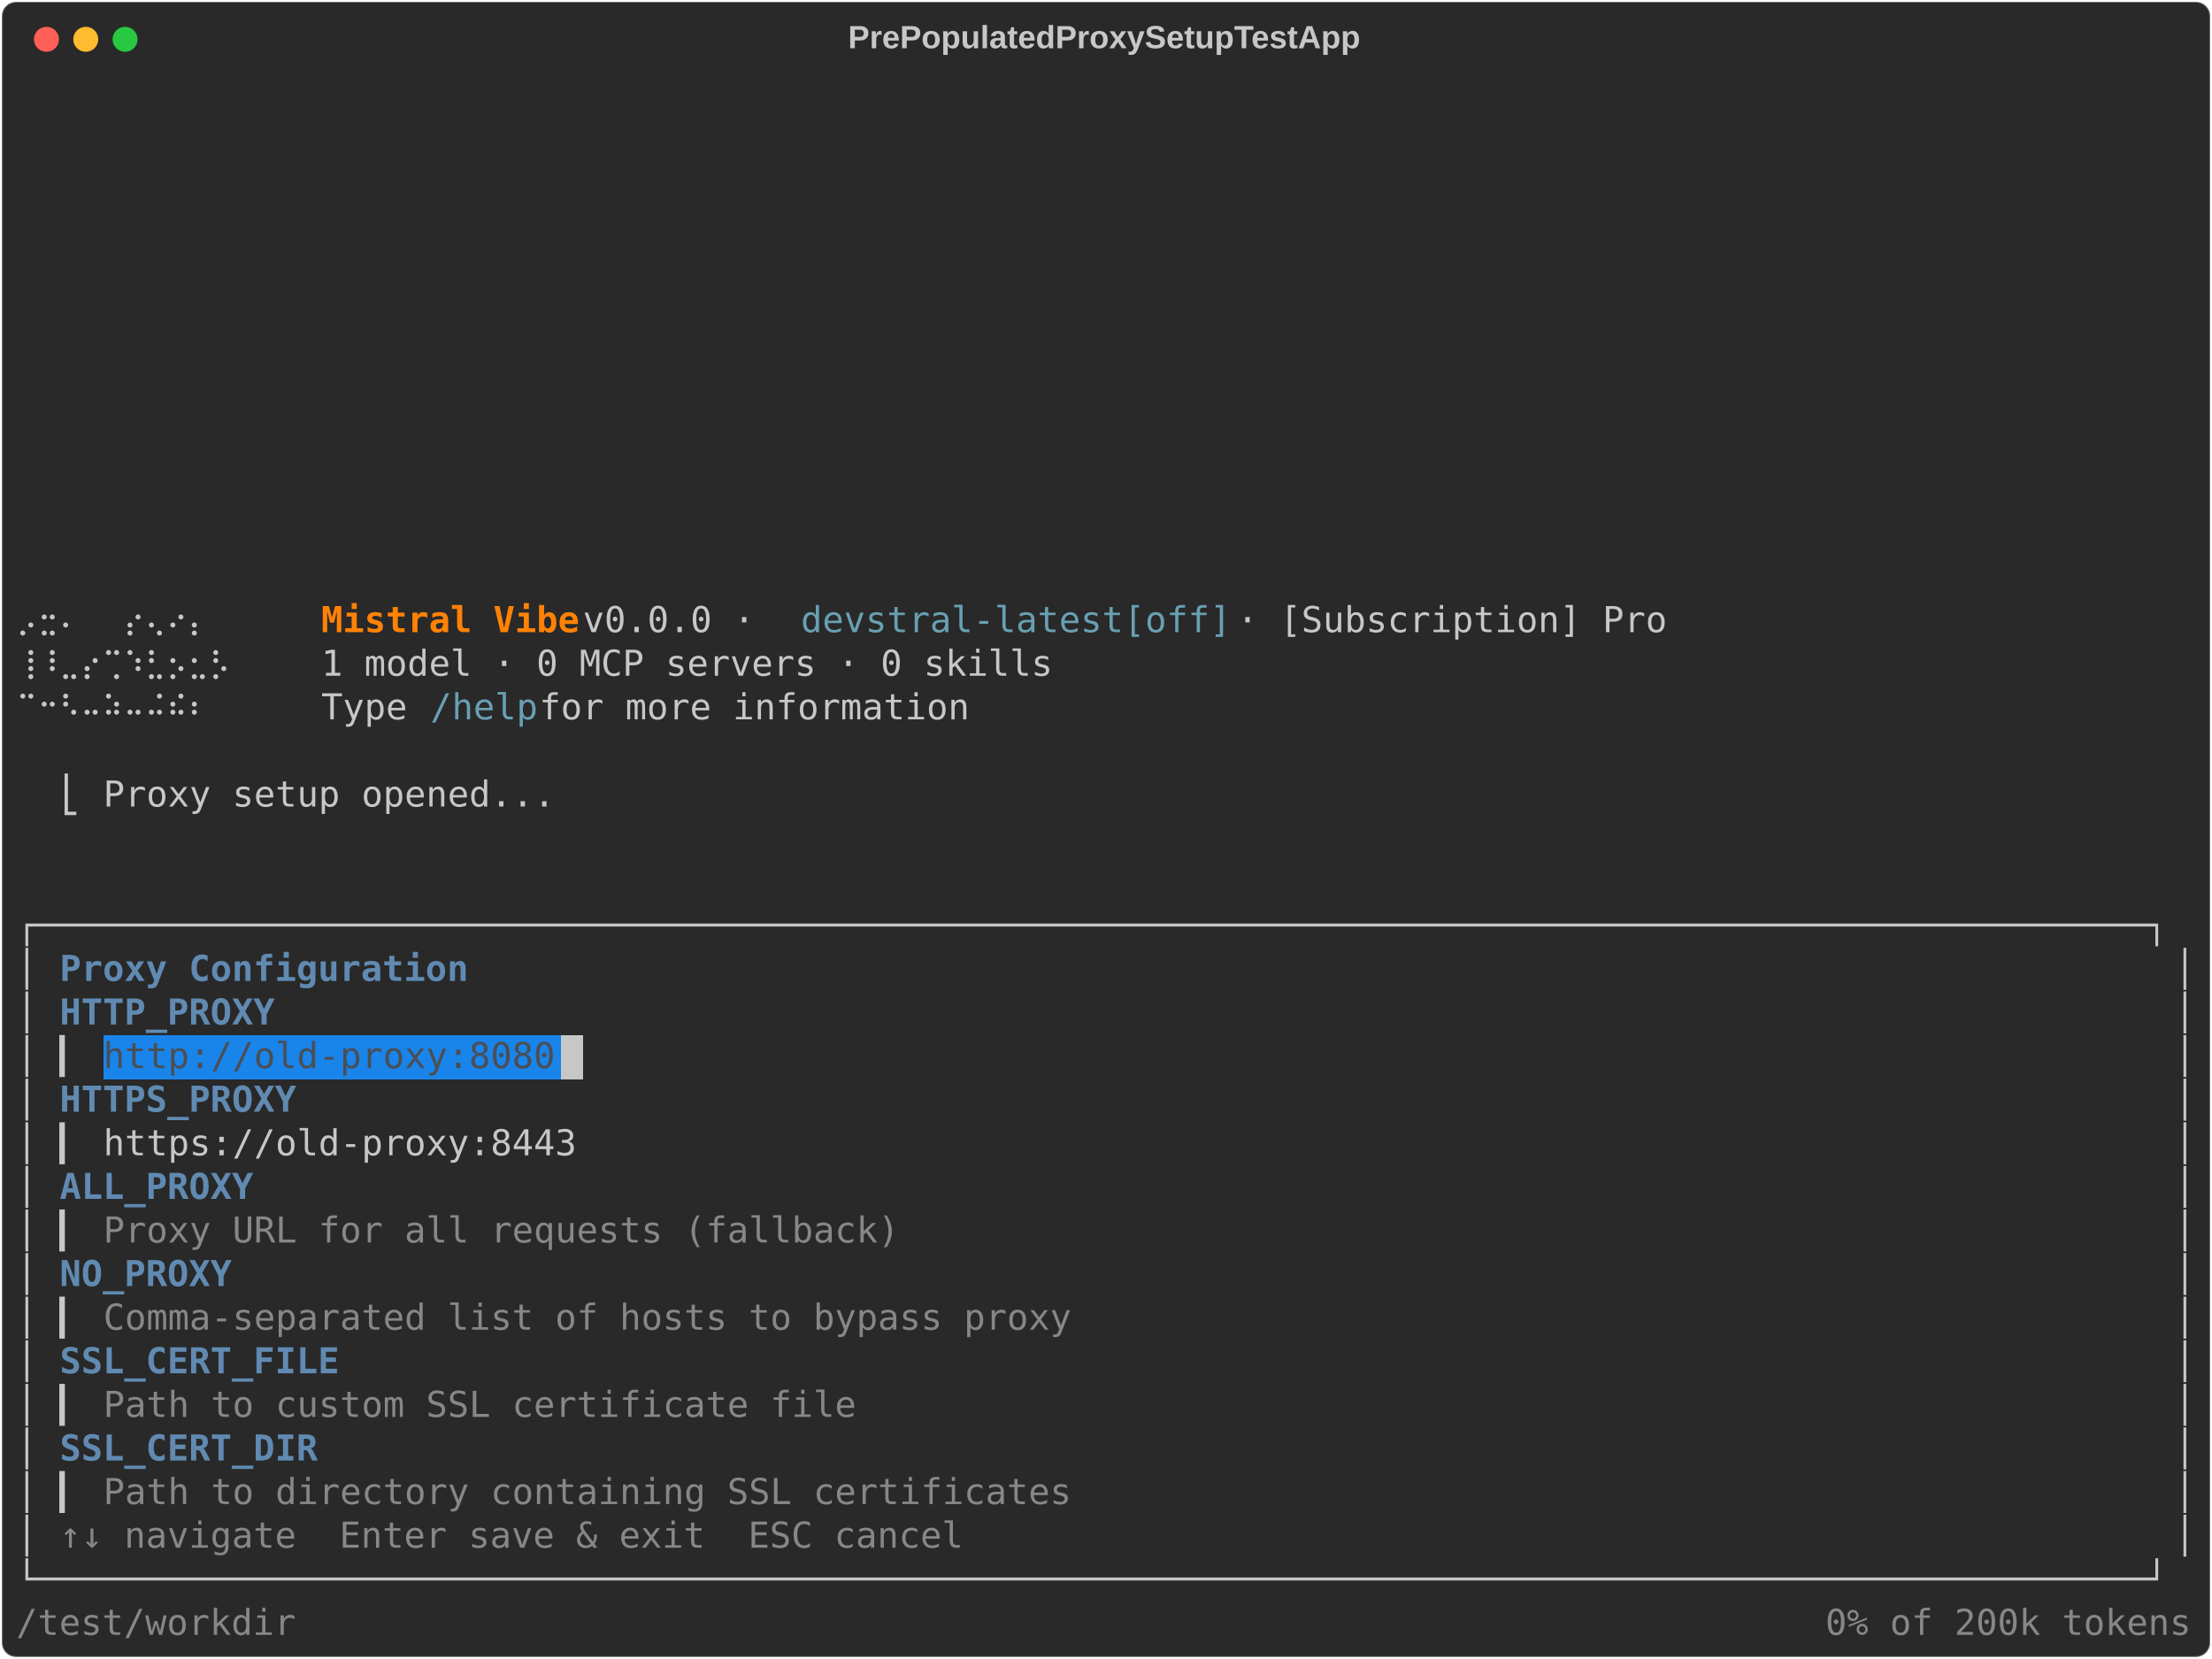
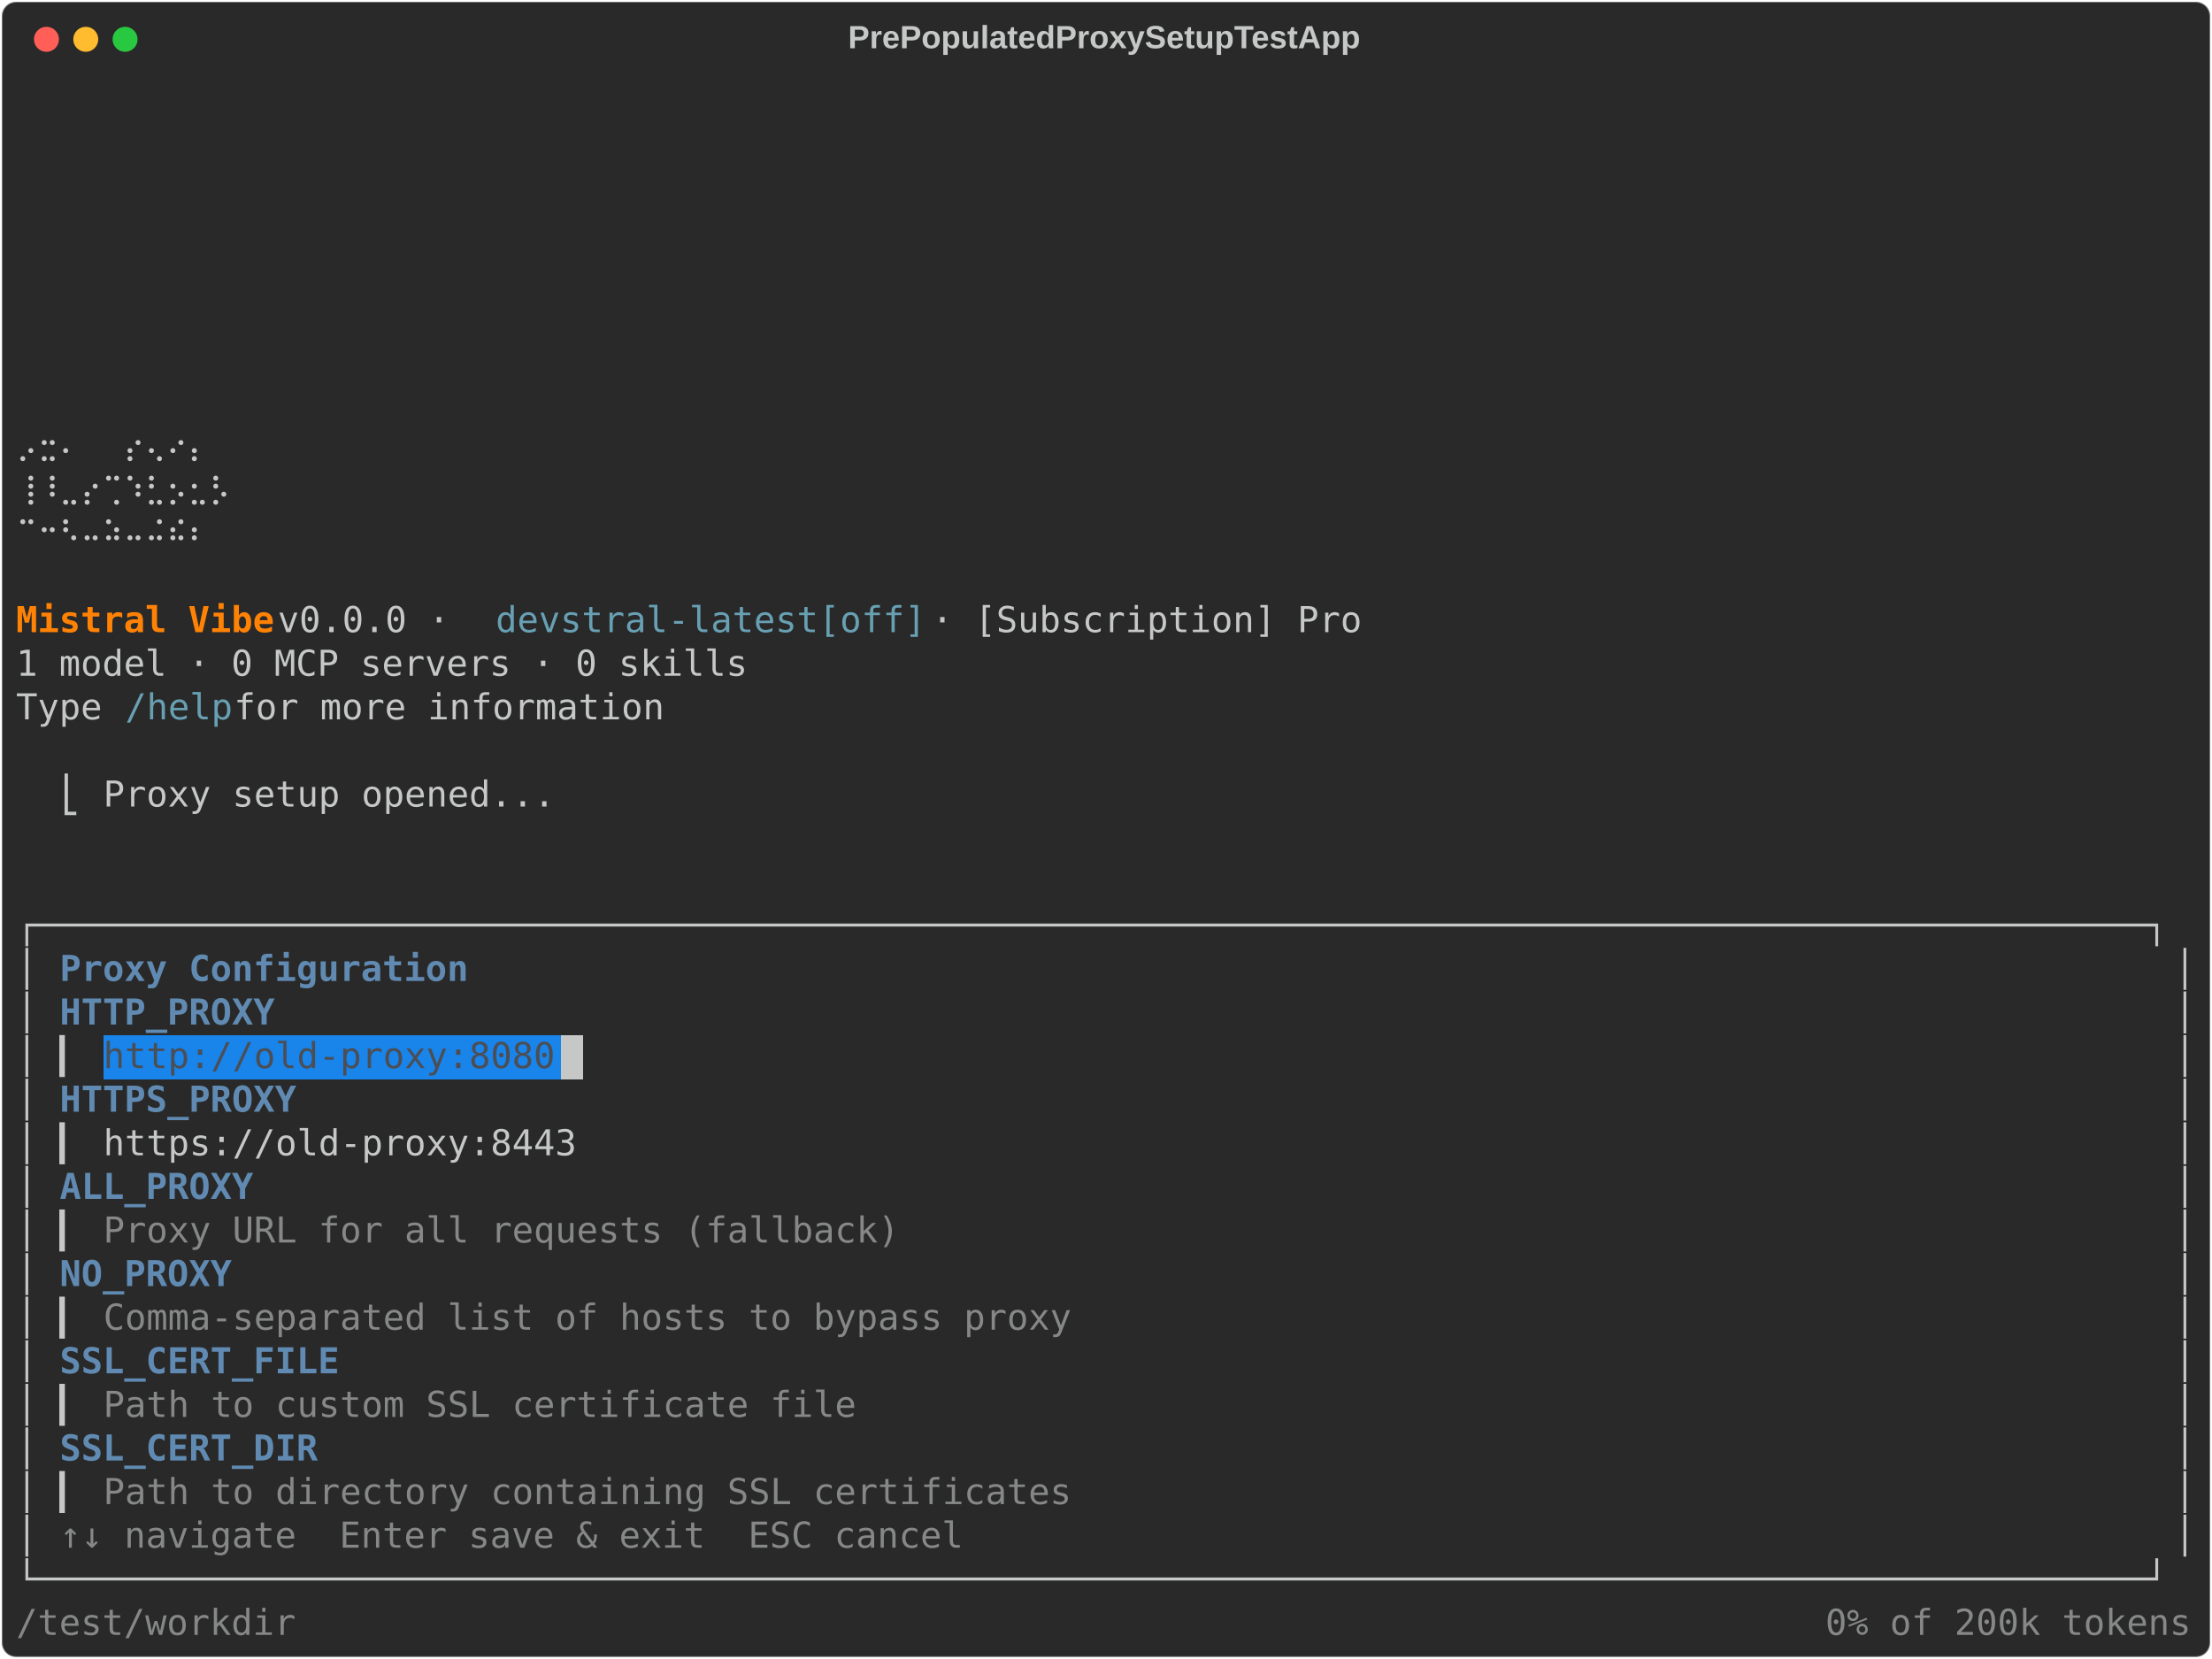
<svg xmlns="http://www.w3.org/2000/svg" class="rich-terminal" viewBox="0 0 1238 928.4">
  <style>

    @font-face {
        font-family: "Fira Code";
        src: local("FiraCode-Regular"),
                url("https://cdnjs.cloudflare.com/ajax/libs/firacode/6.2.0/woff2/FiraCode-Regular.woff2") format("woff2"),
                url("https://cdnjs.cloudflare.com/ajax/libs/firacode/6.2.0/woff/FiraCode-Regular.woff") format("woff");
        font-style: normal;
        font-weight: 400;
    }
    @font-face {
        font-family: "Fira Code";
        src: local("FiraCode-Bold"),
                url("https://cdnjs.cloudflare.com/ajax/libs/firacode/6.2.0/woff2/FiraCode-Bold.woff2") format("woff2"),
                url("https://cdnjs.cloudflare.com/ajax/libs/firacode/6.2.0/woff/FiraCode-Bold.woff") format("woff");
        font-style: bold;
        font-weight: 700;
    }

    .terminal-matrix {
        font-family: Fira Code, monospace;
        font-size: 20px;
        line-height: 24.4px;
        font-variant-east-asian: full-width;
    }

    .terminal-title {
        font-size: 18px;
        font-weight: bold;
        font-family: arial;
    }

    .terminal-r1 { fill: #c5c8c6 }
.terminal-r2 { fill: #ff8205;font-weight: bold }
.terminal-r3 { fill: #68a0b3 }
.terminal-r4 { fill: #608ab1;font-weight: bold }
.terminal-r5 { fill: #4b4e55 }
.terminal-r6 { fill: #868887 }
    </style>
  <defs>
    <clipPath id="terminal-clip-terminal">
      <rect x="0" y="0" width="1219.0" height="877.4" />
    </clipPath>
    <clipPath id="terminal-line-0">
      <rect x="0" y="1.5" width="1220" height="24.65" />
    </clipPath>
    <clipPath id="terminal-line-1">
      <rect x="0" y="25.9" width="1220" height="24.65" />
    </clipPath>
    <clipPath id="terminal-line-2">
      <rect x="0" y="50.3" width="1220" height="24.65" />
    </clipPath>
    <clipPath id="terminal-line-3">
      <rect x="0" y="74.7" width="1220" height="24.65" />
    </clipPath>
    <clipPath id="terminal-line-4">
      <rect x="0" y="99.1" width="1220" height="24.65" />
    </clipPath>
    <clipPath id="terminal-line-5">
      <rect x="0" y="123.5" width="1220" height="24.65" />
    </clipPath>
    <clipPath id="terminal-line-6">
      <rect x="0" y="147.9" width="1220" height="24.65" />
    </clipPath>
    <clipPath id="terminal-line-7">
      <rect x="0" y="172.3" width="1220" height="24.65" />
    </clipPath>
    <clipPath id="terminal-line-8">
      <rect x="0" y="196.7" width="1220" height="24.65" />
    </clipPath>
    <clipPath id="terminal-line-9">
      <rect x="0" y="221.1" width="1220" height="24.65" />
    </clipPath>
    <clipPath id="terminal-line-10">
      <rect x="0" y="245.5" width="1220" height="24.65" />
    </clipPath>
    <clipPath id="terminal-line-11">
      <rect x="0" y="269.9" width="1220" height="24.65" />
    </clipPath>
    <clipPath id="terminal-line-12">
      <rect x="0" y="294.3" width="1220" height="24.65" />
    </clipPath>
    <clipPath id="terminal-line-13">
      <rect x="0" y="318.7" width="1220" height="24.65" />
    </clipPath>
    <clipPath id="terminal-line-14">
      <rect x="0" y="343.1" width="1220" height="24.65" />
    </clipPath>
    <clipPath id="terminal-line-15">
      <rect x="0" y="367.5" width="1220" height="24.65" />
    </clipPath>
    <clipPath id="terminal-line-16">
      <rect x="0" y="391.9" width="1220" height="24.65" />
    </clipPath>
    <clipPath id="terminal-line-17">
      <rect x="0" y="416.3" width="1220" height="24.65" />
    </clipPath>
    <clipPath id="terminal-line-18">
      <rect x="0" y="440.7" width="1220" height="24.65" />
    </clipPath>
    <clipPath id="terminal-line-19">
      <rect x="0" y="465.1" width="1220" height="24.65" />
    </clipPath>
    <clipPath id="terminal-line-20">
      <rect x="0" y="489.5" width="1220" height="24.65" />
    </clipPath>
    <clipPath id="terminal-line-21">
      <rect x="0" y="513.9" width="1220" height="24.65" />
    </clipPath>
    <clipPath id="terminal-line-22">
      <rect x="0" y="538.3" width="1220" height="24.65" />
    </clipPath>
    <clipPath id="terminal-line-23">
      <rect x="0" y="562.7" width="1220" height="24.65" />
    </clipPath>
    <clipPath id="terminal-line-24">
      <rect x="0" y="587.1" width="1220" height="24.65" />
    </clipPath>
    <clipPath id="terminal-line-25">
      <rect x="0" y="611.5" width="1220" height="24.65" />
    </clipPath>
    <clipPath id="terminal-line-26">
      <rect x="0" y="635.9" width="1220" height="24.65" />
    </clipPath>
    <clipPath id="terminal-line-27">
      <rect x="0" y="660.3" width="1220" height="24.65" />
    </clipPath>
    <clipPath id="terminal-line-28">
      <rect x="0" y="684.7" width="1220" height="24.65" />
    </clipPath>
    <clipPath id="terminal-line-29">
      <rect x="0" y="709.1" width="1220" height="24.65" />
    </clipPath>
    <clipPath id="terminal-line-30">
      <rect x="0" y="733.5" width="1220" height="24.65" />
    </clipPath>
    <clipPath id="terminal-line-31">
      <rect x="0" y="757.9" width="1220" height="24.65" />
    </clipPath>
    <clipPath id="terminal-line-32">
      <rect x="0" y="782.3" width="1220" height="24.65" />
    </clipPath>
    <clipPath id="terminal-line-33">
      <rect x="0" y="806.7" width="1220" height="24.65" />
    </clipPath>
    <clipPath id="terminal-line-34">
      <rect x="0" y="831.1" width="1220" height="24.65" />
    </clipPath>
  </defs>
  <rect fill="#292929" stroke="rgba(255,255,255,0.35)" stroke-width="1" x="1" y="1" width="1236" height="926.4" rx="8" />
  <text class="terminal-title" fill="#c5c8c6" text-anchor="middle" x="618" y="27">PrePopulatedProxySetupTestApp</text>
  <g transform="translate(26,22)">
    <circle cx="0" cy="0" r="7" fill="#ff5f57" />
    <circle cx="22" cy="0" r="7" fill="#febc2e" />
    <circle cx="44" cy="0" r="7" fill="#28c840" />
  </g>
  <g transform="translate(9, 41)" clip-path="url(#terminal-clip-terminal)">
    <rect fill="#1984e9" x="48.8" y="538.3" width="256.2" height="24.65" shape-rendering="crispEdges" />
    <rect fill="#c5c8c6" x="305" y="538.3" width="12.2" height="24.65" shape-rendering="crispEdges" />
    <g class="terminal-matrix">
      <text class="terminal-r1" x="1220" y="20" textLength="12.2" clip-path="url(#terminal-line-0)">
</text>
      <text class="terminal-r1" x="1220" y="44.4" textLength="12.2" clip-path="url(#terminal-line-1)">
</text>
      <text class="terminal-r1" x="1220" y="68.8" textLength="12.2" clip-path="url(#terminal-line-2)">
</text>
      <text class="terminal-r1" x="1220" y="93.2" textLength="12.2" clip-path="url(#terminal-line-3)">
</text>
      <text class="terminal-r1" x="1220" y="117.6" textLength="12.2" clip-path="url(#terminal-line-4)">
</text>
      <text class="terminal-r1" x="1220" y="142" textLength="12.2" clip-path="url(#terminal-line-5)">
</text>
      <text class="terminal-r1" x="1220" y="166.4" textLength="12.2" clip-path="url(#terminal-line-6)">
</text>
      <text class="terminal-r1" x="1220" y="190.8" textLength="12.2" clip-path="url(#terminal-line-7)">
</text>
+       <text class="terminal-r1" x="0" y="215.2" textLength="134.2" clip-path="url(#terminal-line-8)">  ⡠⣒⠄  ⡔⢄⠔⡄</text>
      <text class="terminal-r1" x="1220" y="215.2" textLength="12.2" clip-path="url(#terminal-line-8)">
</text>
+       <text class="terminal-r1" x="0" y="239.6" textLength="134.2" clip-path="url(#terminal-line-9)"> ⢸⠸⣀⡔⢉⠱⣃⡢⣂⡣</text>
      <text class="terminal-r1" x="1220" y="239.6" textLength="12.2" clip-path="url(#terminal-line-9)">
</text>
+       <text class="terminal-r1" x="0" y="264" textLength="134.2" clip-path="url(#terminal-line-10)">  ⠉⠒⠣⠤⠵⠤⠬⠮⠆</text>
      <text class="terminal-r1" x="1220" y="264" textLength="12.2" clip-path="url(#terminal-line-10)">
</text>
      <text class="terminal-r1" x="1220" y="288.4" textLength="12.2" clip-path="url(#terminal-line-11)">
</text>
-       <text class="terminal-r1" x="0" y="312.8" textLength="134.2" clip-path="url(#terminal-line-12)">  ⡠⣒⠄  ⡔⢄⠔⡄</text>
-       <text class="terminal-r2" x="170.8" y="312.8" textLength="146.4" clip-path="url(#terminal-line-12)">Mistral Vibe</text>
-       <text class="terminal-r1" x="317.2" y="312.8" textLength="122" clip-path="url(#terminal-line-12)"> v0.0.0 · </text>
-       <text class="terminal-r3" x="439.2" y="312.8" textLength="244" clip-path="url(#terminal-line-12)">devstral-latest[off]</text>
-       <text class="terminal-r1" x="683.2" y="312.8" textLength="256.2" clip-path="url(#terminal-line-12)"> · [Subscription] Pro</text>
+       <text class="terminal-r2" x="0" y="312.8" textLength="146.4" clip-path="url(#terminal-line-12)">Mistral Vibe</text>
+       <text class="terminal-r1" x="146.4" y="312.8" textLength="122" clip-path="url(#terminal-line-12)"> v0.0.0 · </text>
+       <text class="terminal-r3" x="268.4" y="312.8" textLength="244" clip-path="url(#terminal-line-12)">devstral-latest[off]</text>
+       <text class="terminal-r1" x="512.4" y="312.8" textLength="256.2" clip-path="url(#terminal-line-12)"> · [Subscription] Pro</text>
      <text class="terminal-r1" x="1220" y="312.8" textLength="12.2" clip-path="url(#terminal-line-12)">
</text>
-       <text class="terminal-r1" x="0" y="337.2" textLength="134.2" clip-path="url(#terminal-line-13)"> ⢸⠸⣀⡔⢉⠱⣃⡢⣂⡣</text>
-       <text class="terminal-r1" x="170.8" y="337.2" textLength="414.8" clip-path="url(#terminal-line-13)">1 model · 0 MCP servers · 0 skills</text>
+       <text class="terminal-r1" x="0" y="337.2" textLength="414.8" clip-path="url(#terminal-line-13)">1 model · 0 MCP servers · 0 skills</text>
      <text class="terminal-r1" x="1220" y="337.2" textLength="12.2" clip-path="url(#terminal-line-13)">
</text>
-       <text class="terminal-r1" x="0" y="361.6" textLength="134.2" clip-path="url(#terminal-line-14)">  ⠉⠒⠣⠤⠵⠤⠬⠮⠆</text>
-       <text class="terminal-r1" x="170.8" y="361.6" textLength="61" clip-path="url(#terminal-line-14)">Type </text>
-       <text class="terminal-r3" x="231.8" y="361.6" textLength="61" clip-path="url(#terminal-line-14)">/help</text>
-       <text class="terminal-r1" x="292.8" y="361.6" textLength="256.2" clip-path="url(#terminal-line-14)"> for more information</text>
+       <text class="terminal-r1" x="0" y="361.6" textLength="61" clip-path="url(#terminal-line-14)">Type </text>
+       <text class="terminal-r3" x="61" y="361.6" textLength="61" clip-path="url(#terminal-line-14)">/help</text>
+       <text class="terminal-r1" x="122" y="361.6" textLength="256.2" clip-path="url(#terminal-line-14)"> for more information</text>
      <text class="terminal-r1" x="1220" y="361.6" textLength="12.2" clip-path="url(#terminal-line-14)">
</text>
      <text class="terminal-r1" x="1220" y="386" textLength="12.2" clip-path="url(#terminal-line-15)">
</text>
      <text class="terminal-r1" x="24.4" y="410.4" textLength="12.2" clip-path="url(#terminal-line-16)">⎣</text>
      <text class="terminal-r1" x="48.8" y="410.4" textLength="256.2" clip-path="url(#terminal-line-16)">Proxy setup opened...</text>
      <text class="terminal-r1" x="1220" y="410.4" textLength="12.2" clip-path="url(#terminal-line-16)">
</text>
      <text class="terminal-r1" x="1220" y="434.8" textLength="12.2" clip-path="url(#terminal-line-17)">
</text>
      <text class="terminal-r1" x="1220" y="459.2" textLength="12.2" clip-path="url(#terminal-line-18)">
</text>
      <text class="terminal-r1" x="0" y="483.6" textLength="1220" clip-path="url(#terminal-line-19)">┌──────────────────────────────────────────────────────────────────────────────────────────────────┐</text>
      <text class="terminal-r1" x="1220" y="483.6" textLength="12.2" clip-path="url(#terminal-line-19)">
</text>
      <text class="terminal-r1" x="0" y="508" textLength="12.2" clip-path="url(#terminal-line-20)">│</text>
      <text class="terminal-r4" x="24.4" y="508" textLength="231.8" clip-path="url(#terminal-line-20)">Proxy Configuration</text>
      <text class="terminal-r1" x="1207.8" y="508" textLength="12.2" clip-path="url(#terminal-line-20)">│</text>
      <text class="terminal-r1" x="1220" y="508" textLength="12.2" clip-path="url(#terminal-line-20)">
</text>
      <text class="terminal-r1" x="0" y="532.4" textLength="12.2" clip-path="url(#terminal-line-21)">│</text>
      <text class="terminal-r4" x="24.4" y="532.4" textLength="122" clip-path="url(#terminal-line-21)">HTTP_PROXY</text>
      <text class="terminal-r1" x="1207.8" y="532.4" textLength="12.2" clip-path="url(#terminal-line-21)">│</text>
      <text class="terminal-r1" x="1220" y="532.4" textLength="12.2" clip-path="url(#terminal-line-21)">
</text>
      <text class="terminal-r1" x="0" y="556.8" textLength="12.2" clip-path="url(#terminal-line-22)">│</text>
      <text class="terminal-r1" x="24.4" y="556.8" textLength="12.2" clip-path="url(#terminal-line-22)">▎</text>
      <text class="terminal-r5" x="48.8" y="556.8" textLength="256.2" clip-path="url(#terminal-line-22)">http://old-proxy:8080</text>
      <text class="terminal-r1" x="1207.8" y="556.8" textLength="12.2" clip-path="url(#terminal-line-22)">│</text>
      <text class="terminal-r1" x="1220" y="556.8" textLength="12.2" clip-path="url(#terminal-line-22)">
</text>
      <text class="terminal-r1" x="0" y="581.2" textLength="12.2" clip-path="url(#terminal-line-23)">│</text>
      <text class="terminal-r4" x="24.4" y="581.2" textLength="134.2" clip-path="url(#terminal-line-23)">HTTPS_PROXY</text>
      <text class="terminal-r1" x="1207.8" y="581.2" textLength="12.2" clip-path="url(#terminal-line-23)">│</text>
      <text class="terminal-r1" x="1220" y="581.2" textLength="12.2" clip-path="url(#terminal-line-23)">
</text>
      <text class="terminal-r1" x="0" y="605.6" textLength="12.2" clip-path="url(#terminal-line-24)">│</text>
      <text class="terminal-r1" x="24.4" y="605.6" textLength="12.2" clip-path="url(#terminal-line-24)">▎</text>
      <text class="terminal-r1" x="48.8" y="605.6" textLength="1146.8" clip-path="url(#terminal-line-24)">https://old-proxy:8443                                                                        </text>
      <text class="terminal-r1" x="1207.8" y="605.6" textLength="12.2" clip-path="url(#terminal-line-24)">│</text>
      <text class="terminal-r1" x="1220" y="605.6" textLength="12.2" clip-path="url(#terminal-line-24)">
</text>
      <text class="terminal-r1" x="0" y="630" textLength="12.2" clip-path="url(#terminal-line-25)">│</text>
      <text class="terminal-r4" x="24.4" y="630" textLength="109.8" clip-path="url(#terminal-line-25)">ALL_PROXY</text>
      <text class="terminal-r1" x="1207.8" y="630" textLength="12.2" clip-path="url(#terminal-line-25)">│</text>
      <text class="terminal-r1" x="1220" y="630" textLength="12.2" clip-path="url(#terminal-line-25)">
</text>
      <text class="terminal-r1" x="0" y="654.4" textLength="12.2" clip-path="url(#terminal-line-26)">│</text>
      <text class="terminal-r1" x="24.4" y="654.4" textLength="12.2" clip-path="url(#terminal-line-26)">▎</text>
      <text class="terminal-r6" x="48.8" y="654.4" textLength="451.4" clip-path="url(#terminal-line-26)">Proxy URL for all requests (fallback)</text>
      <text class="terminal-r1" x="1207.8" y="654.4" textLength="12.2" clip-path="url(#terminal-line-26)">│</text>
      <text class="terminal-r1" x="1220" y="654.4" textLength="12.2" clip-path="url(#terminal-line-26)">
</text>
      <text class="terminal-r1" x="0" y="678.8" textLength="12.2" clip-path="url(#terminal-line-27)">│</text>
      <text class="terminal-r4" x="24.4" y="678.8" textLength="97.6" clip-path="url(#terminal-line-27)">NO_PROXY</text>
      <text class="terminal-r1" x="1207.8" y="678.8" textLength="12.2" clip-path="url(#terminal-line-27)">│</text>
      <text class="terminal-r1" x="1220" y="678.8" textLength="12.2" clip-path="url(#terminal-line-27)">
</text>
      <text class="terminal-r1" x="0" y="703.2" textLength="12.2" clip-path="url(#terminal-line-28)">│</text>
      <text class="terminal-r1" x="24.4" y="703.2" textLength="12.2" clip-path="url(#terminal-line-28)">▎</text>
      <text class="terminal-r6" x="48.8" y="703.2" textLength="549" clip-path="url(#terminal-line-28)">Comma-separated list of hosts to bypass proxy</text>
      <text class="terminal-r1" x="1207.8" y="703.2" textLength="12.2" clip-path="url(#terminal-line-28)">│</text>
      <text class="terminal-r1" x="1220" y="703.2" textLength="12.2" clip-path="url(#terminal-line-28)">
</text>
      <text class="terminal-r1" x="0" y="727.6" textLength="12.2" clip-path="url(#terminal-line-29)">│</text>
      <text class="terminal-r4" x="24.4" y="727.6" textLength="158.6" clip-path="url(#terminal-line-29)">SSL_CERT_FILE</text>
      <text class="terminal-r1" x="1207.8" y="727.6" textLength="12.2" clip-path="url(#terminal-line-29)">│</text>
      <text class="terminal-r1" x="1220" y="727.6" textLength="12.2" clip-path="url(#terminal-line-29)">
</text>
      <text class="terminal-r1" x="0" y="752" textLength="12.2" clip-path="url(#terminal-line-30)">│</text>
      <text class="terminal-r1" x="24.4" y="752" textLength="12.2" clip-path="url(#terminal-line-30)">▎</text>
      <text class="terminal-r6" x="48.8" y="752" textLength="427" clip-path="url(#terminal-line-30)">Path to custom SSL certificate file</text>
      <text class="terminal-r1" x="1207.8" y="752" textLength="12.2" clip-path="url(#terminal-line-30)">│</text>
      <text class="terminal-r1" x="1220" y="752" textLength="12.2" clip-path="url(#terminal-line-30)">
</text>
      <text class="terminal-r1" x="0" y="776.4" textLength="12.2" clip-path="url(#terminal-line-31)">│</text>
      <text class="terminal-r4" x="24.4" y="776.4" textLength="146.4" clip-path="url(#terminal-line-31)">SSL_CERT_DIR</text>
      <text class="terminal-r1" x="1207.8" y="776.4" textLength="12.2" clip-path="url(#terminal-line-31)">│</text>
      <text class="terminal-r1" x="1220" y="776.4" textLength="12.2" clip-path="url(#terminal-line-31)">
</text>
      <text class="terminal-r1" x="0" y="800.8" textLength="12.2" clip-path="url(#terminal-line-32)">│</text>
      <text class="terminal-r1" x="24.4" y="800.8" textLength="12.2" clip-path="url(#terminal-line-32)">▎</text>
      <text class="terminal-r6" x="48.8" y="800.8" textLength="549" clip-path="url(#terminal-line-32)">Path to directory containing SSL certificates</text>
      <text class="terminal-r1" x="1207.8" y="800.8" textLength="12.2" clip-path="url(#terminal-line-32)">│</text>
      <text class="terminal-r1" x="1220" y="800.8" textLength="12.2" clip-path="url(#terminal-line-32)">
</text>
      <text class="terminal-r1" x="0" y="825.2" textLength="12.2" clip-path="url(#terminal-line-33)">│</text>
      <text class="terminal-r6" x="24.4" y="825.2" textLength="512.4" clip-path="url(#terminal-line-33)">↑↓ navigate  Enter save &amp; exit  ESC cancel</text>
      <text class="terminal-r1" x="1207.8" y="825.2" textLength="12.2" clip-path="url(#terminal-line-33)">│</text>
      <text class="terminal-r1" x="1220" y="825.2" textLength="12.2" clip-path="url(#terminal-line-33)">
</text>
      <text class="terminal-r1" x="0" y="849.6" textLength="1220" clip-path="url(#terminal-line-34)">└──────────────────────────────────────────────────────────────────────────────────────────────────┘</text>
      <text class="terminal-r1" x="1220" y="849.6" textLength="12.2" clip-path="url(#terminal-line-34)">
</text>
      <text class="terminal-r6" x="0" y="874" textLength="158.6" clip-path="url(#terminal-line-35)">/test/workdir</text>
      <text class="terminal-r6" x="1012.6" y="874" textLength="207.4" clip-path="url(#terminal-line-35)">0% of 200k tokens</text>
    </g>
  </g>
</svg>
